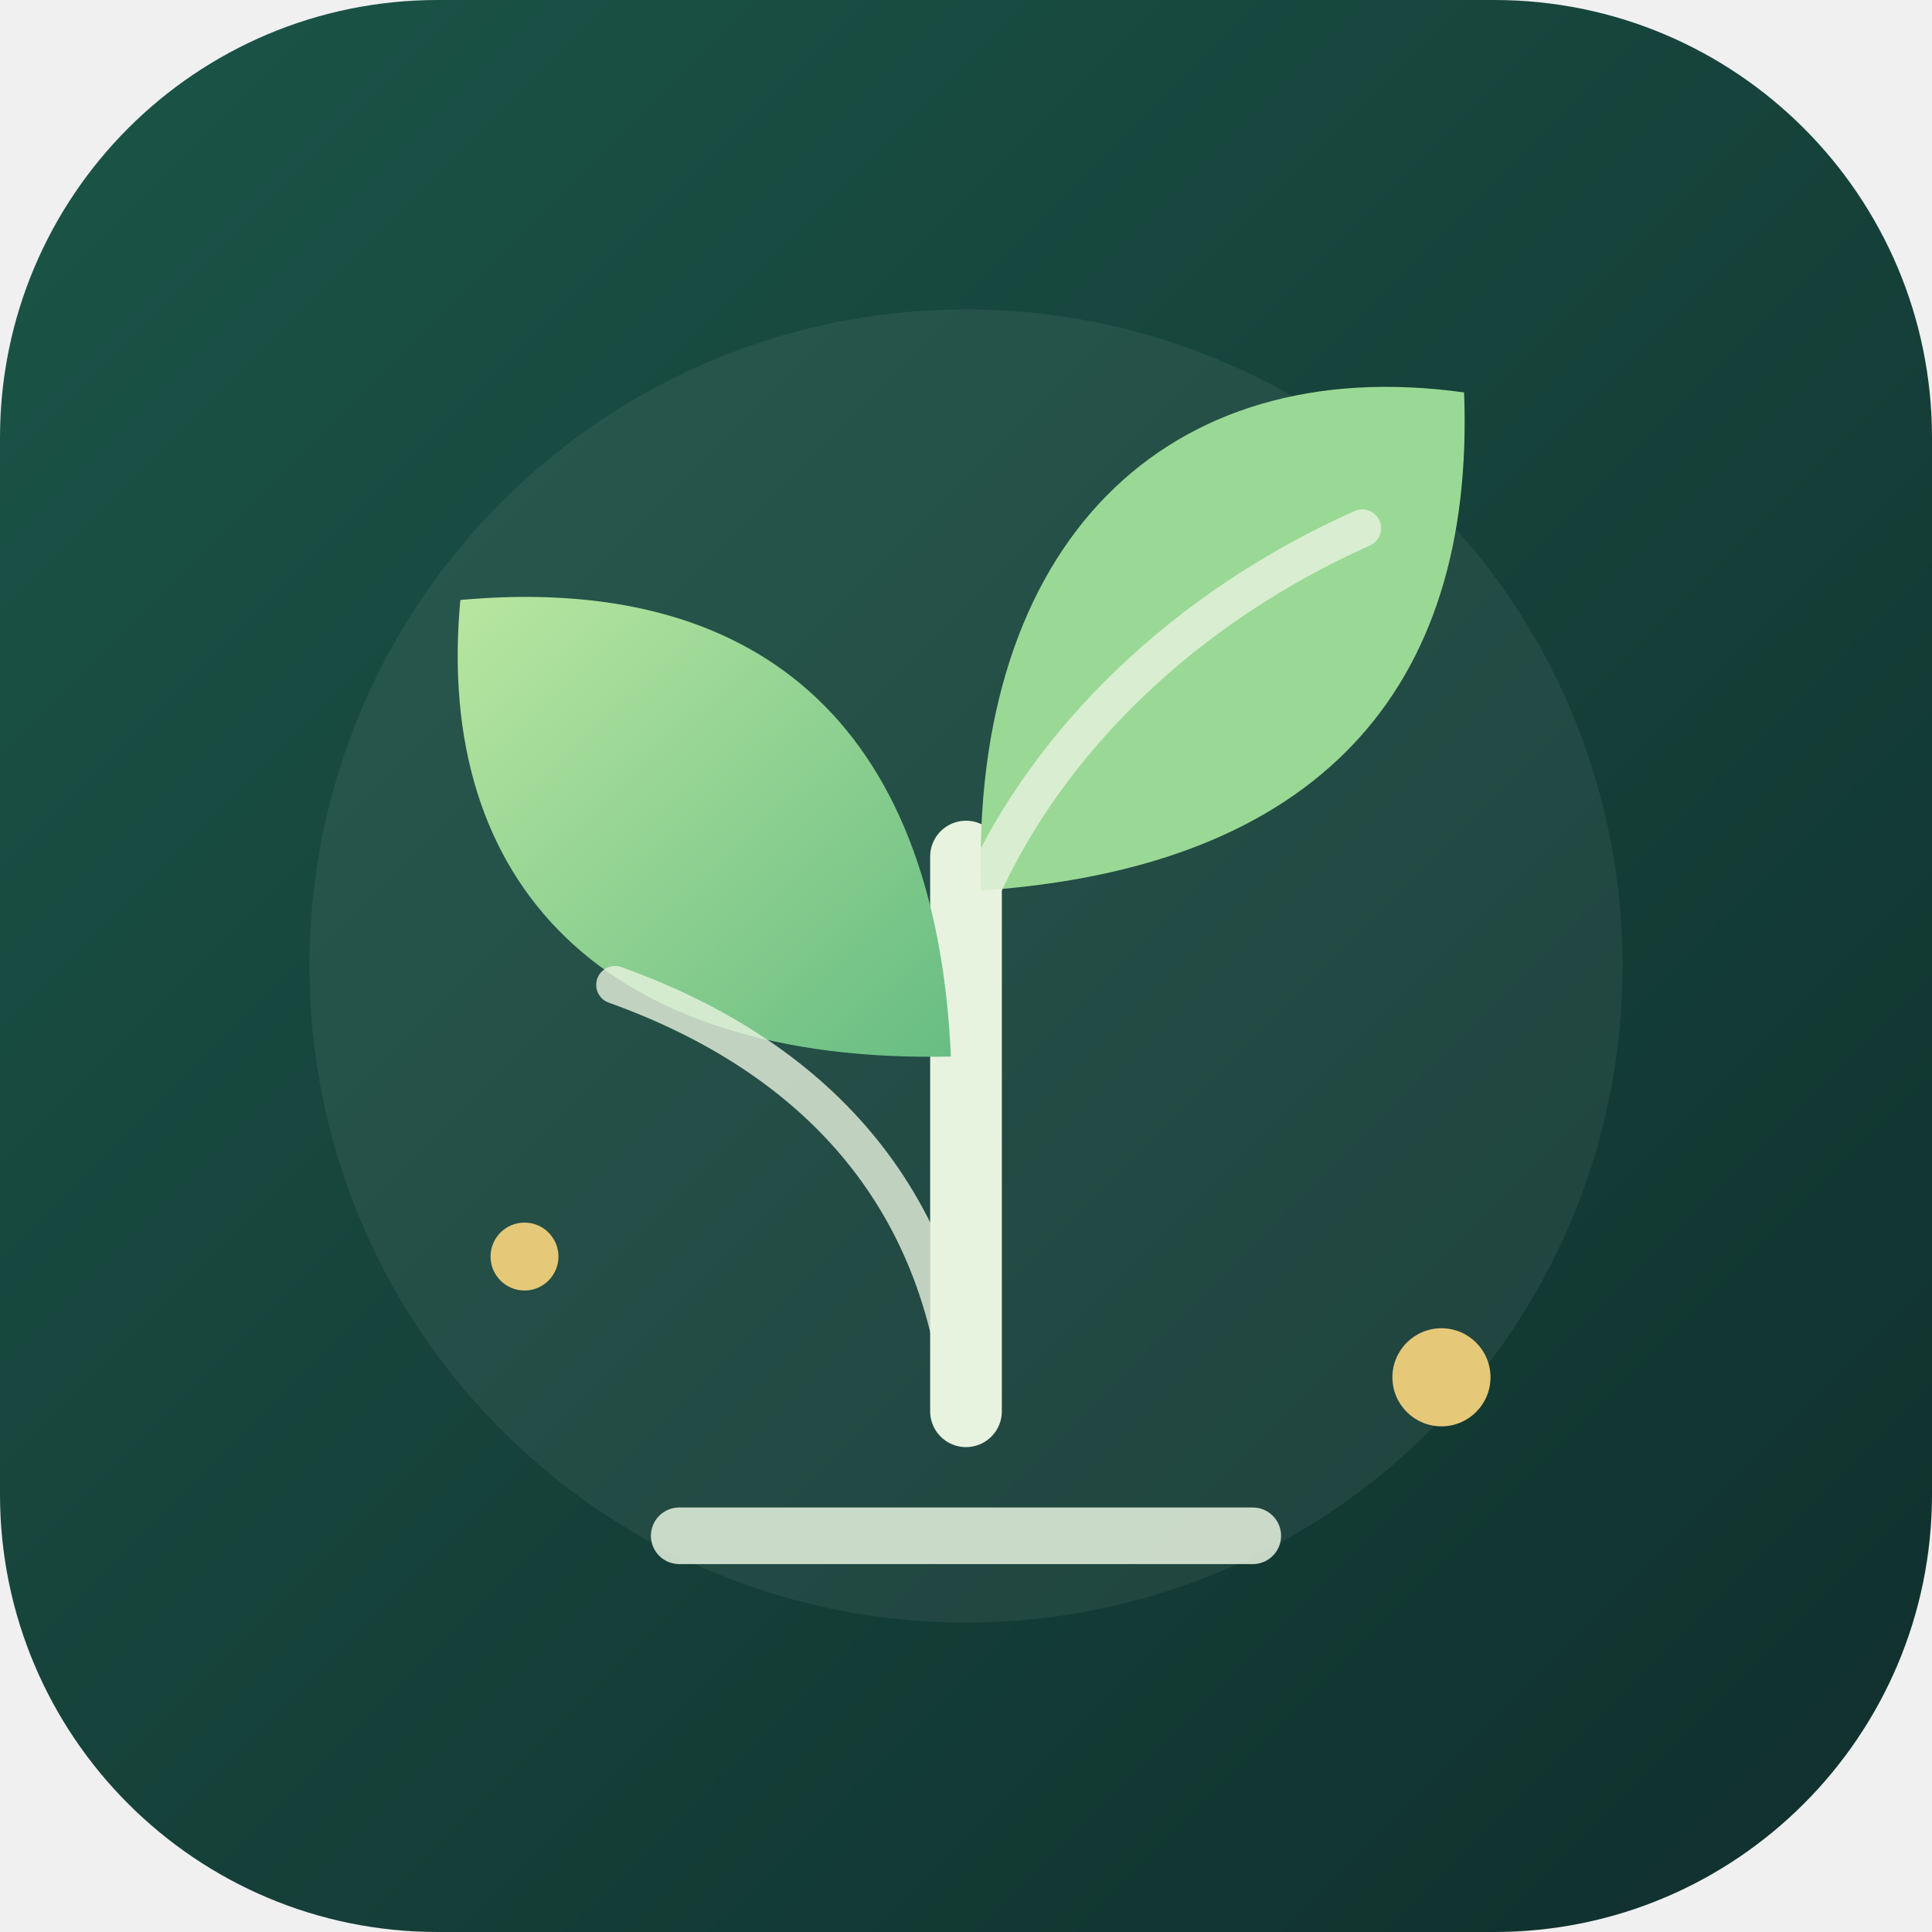
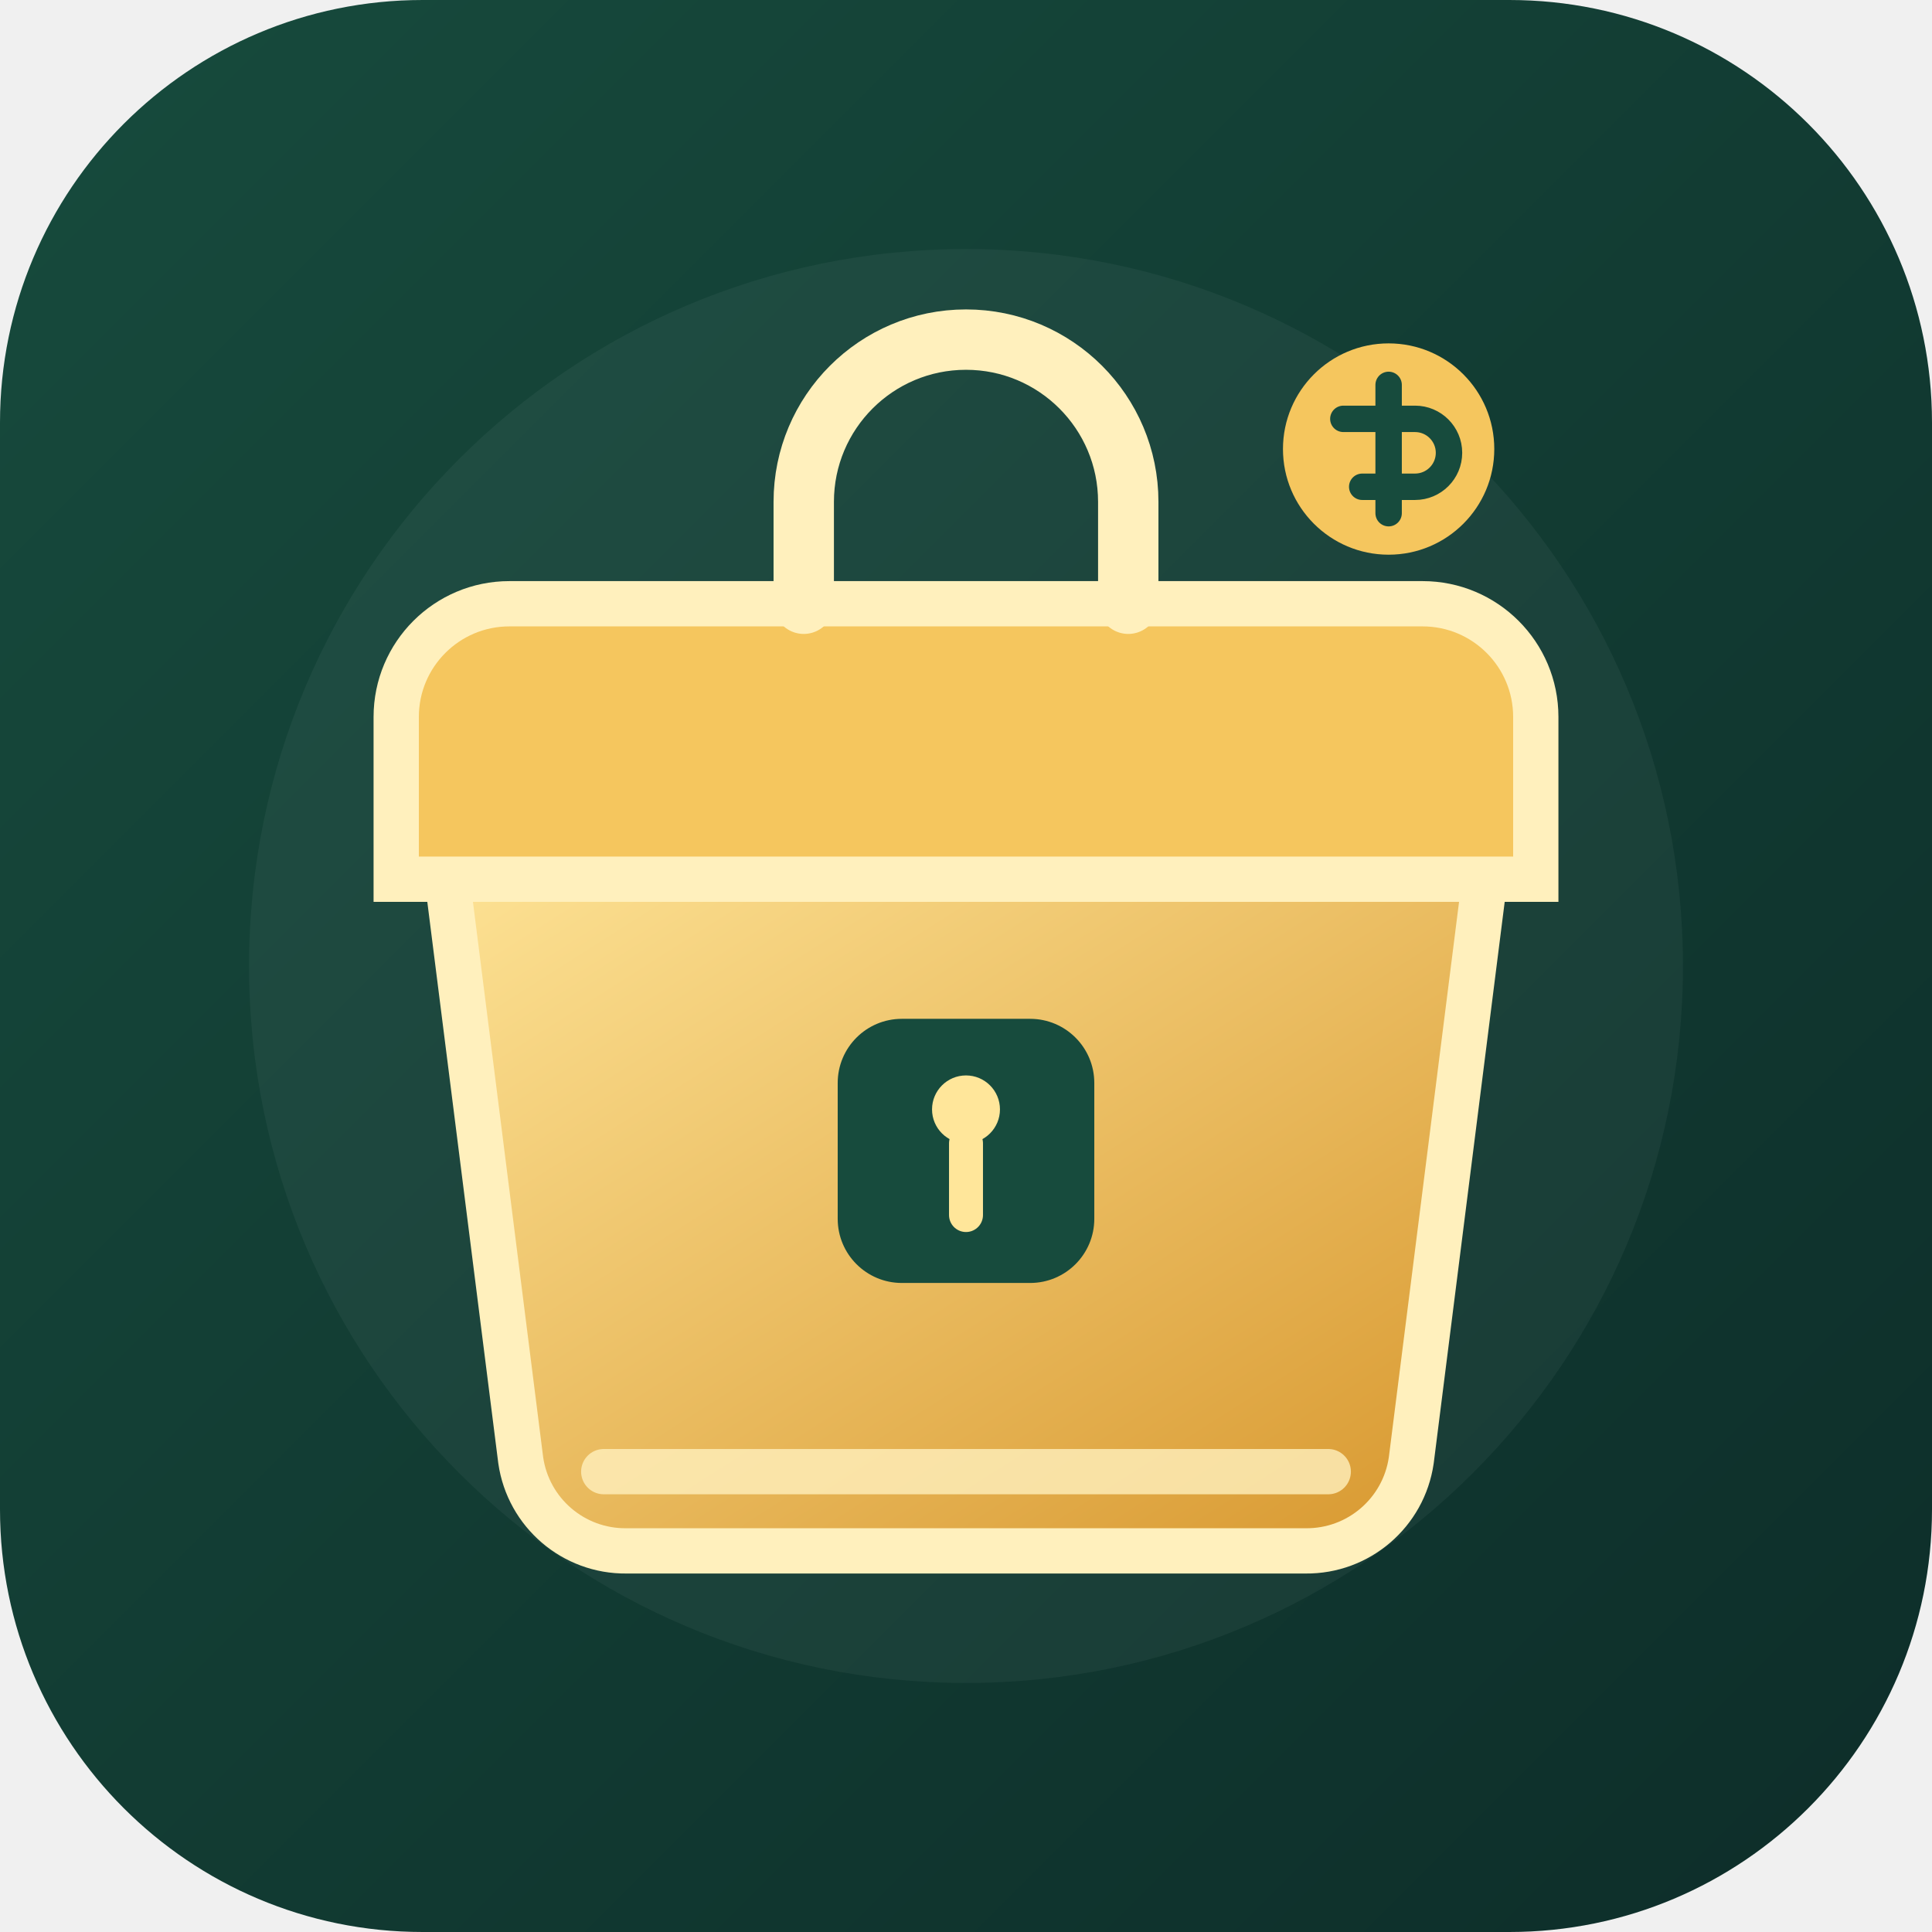
<svg xmlns="http://www.w3.org/2000/svg" viewBox="0 0 512 512">
  <defs>
    <linearGradient id="bg" x1="0" y1="0" x2="1" y2="1">
-       <stop stop-color="#1b5548" />
-       <stop offset="1" stop-color="#102f2c" />
+       <stop stop-color="#174b3d" />
+       <stop offset="1" stop-color="#0d2d29" />
    </linearGradient>
-     <linearGradient id="leaf" x1="0" y1="0" x2="1" y2="1">
-       <stop stop-color="#b8e6a0" />
-       <stop offset="1" stop-color="#68bd83" />
+     <linearGradient id="gold" x1="0" y1="0" x2="0.9" y2="1">
+       <stop stop-color="#ffe69a" />
+       <stop offset="1" stop-color="#d99a32" />
    </linearGradient>
  </defs>
-   <rect width="512" height="512" rx="116" fill="url(#bg)" />
-   <circle cx="256" cy="256" r="174" fill="#fff" opacity=".06" />
-   <path d="M256 374V227" fill="none" stroke="#e8f3df" stroke-width="19" stroke-linecap="round" />
-   <path d="M252 280c-92 2-137-46-130-121 77-7 126 31 130 121Z" fill="url(#leaf)" />
-   <path d="M260 236c-3-92 49-143 128-132 3 79-39 126-128 132Z" fill="#9ad995" />
-   <path d="M255 374c-5-57-39-94-92-113M260 236c18-40 54-75 101-96" fill="none" stroke="#e8f3df" stroke-width="10" stroke-linecap="round" opacity=".8" />
-   <path d="M180 407h152" stroke="#e8f3df" stroke-width="15" stroke-linecap="round" opacity=".85" />
-   <circle cx="382" cy="365" r="13" fill="#e5c878" />
-   <circle cx="139" cy="333" r="9" fill="#e5c878" />
+   <rect width="512" height="512" rx="112" fill="url(#bg)" />
+   <circle cx="256" cy="256" r="190" fill="#fff" opacity=".045" />
+   <path d="M116 213h280l-22 174a28 28 0 0 1-28 24H166a28 28 0 0 1-28-24z" fill="url(#gold)" stroke="#fff0bd" stroke-width="12" stroke-linejoin="round" />
+   <path d="M105 190a30 30 0 0 1 30-30h242a30 30 0 0 1 30 30v43H105z" fill="#f5c65e" stroke="#fff0bd" stroke-width="12" />
+   <path d="M213 160v-27a43 43 0 0 1 86 0v27" fill="none" stroke="#fff0bd" stroke-width="16" stroke-linecap="round" />
+   <rect x="222" y="270" width="68" height="70" rx="17" fill="#174b3d" />
+   <circle cx="256" cy="294" r="9" fill="#ffe69a" />
+   <path d="M256 303v19" stroke="#ffe69a" stroke-width="9" stroke-linecap="round" />
+   <path d="M160 390h192" stroke="#fff0bd" stroke-width="12" stroke-linecap="round" opacity=".8" />
+   <circle cx="368" cy="119" r="28" fill="#f5c65e" />
+   <path d="M368 102v34m-12-25h19a9 9 0 0 1 0 18h-14" fill="none" stroke="#174b3d" stroke-width="7" stroke-linecap="round" />
</svg>
